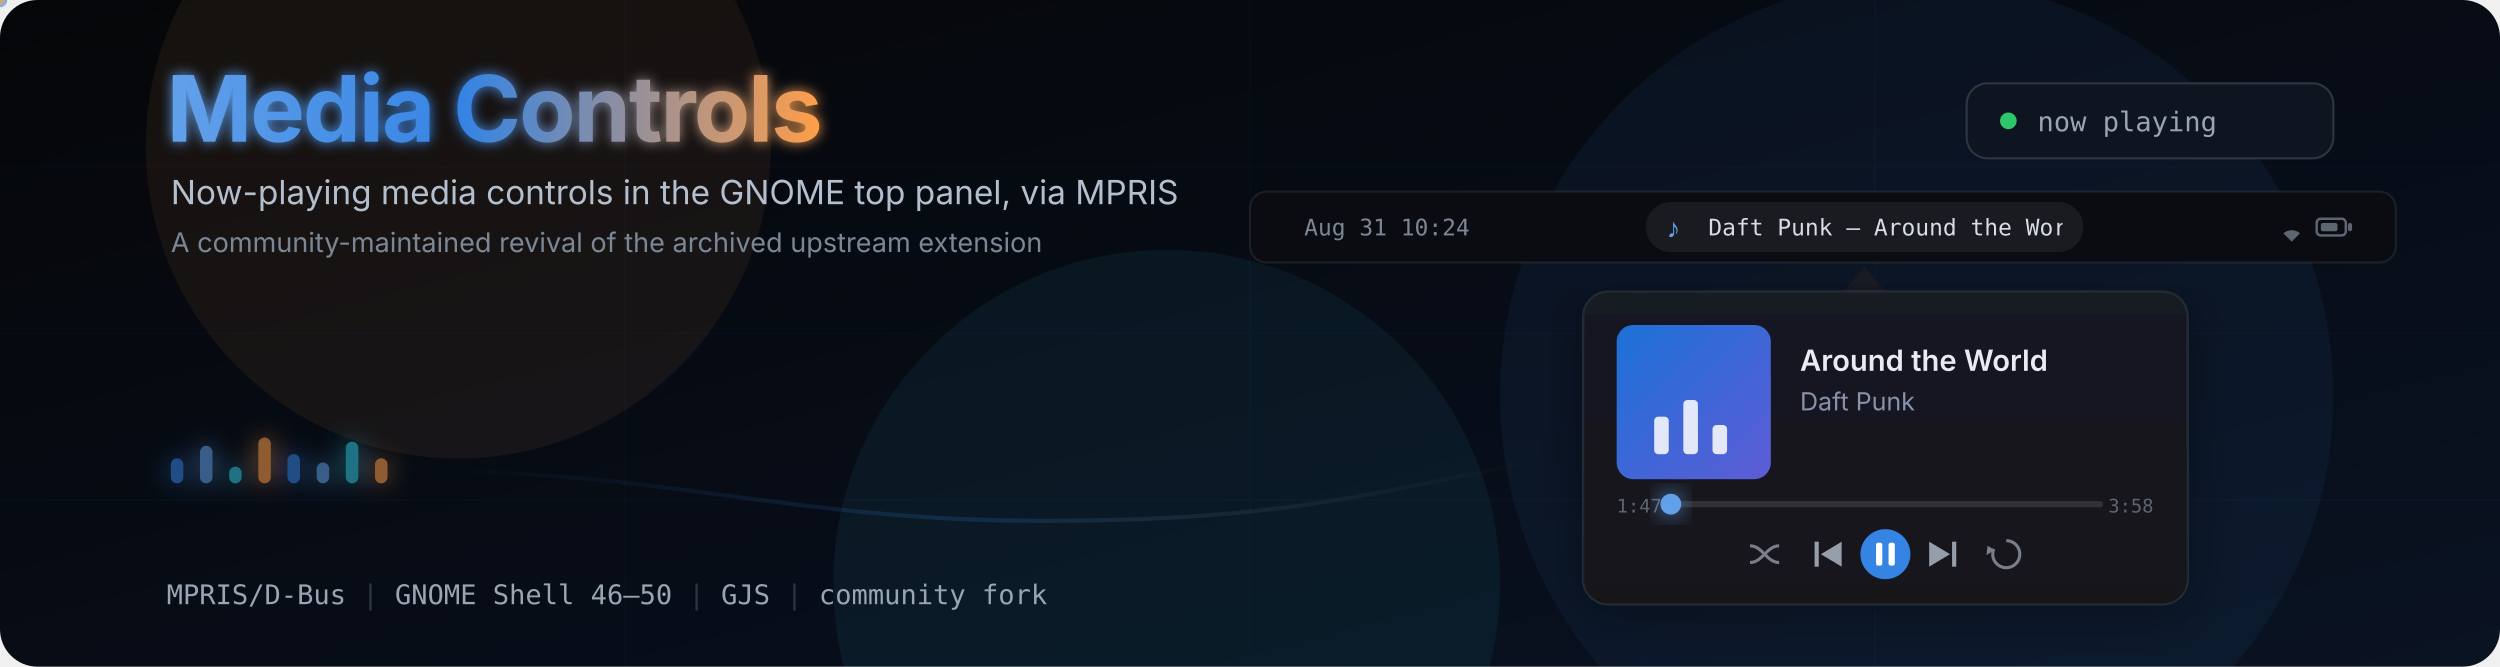
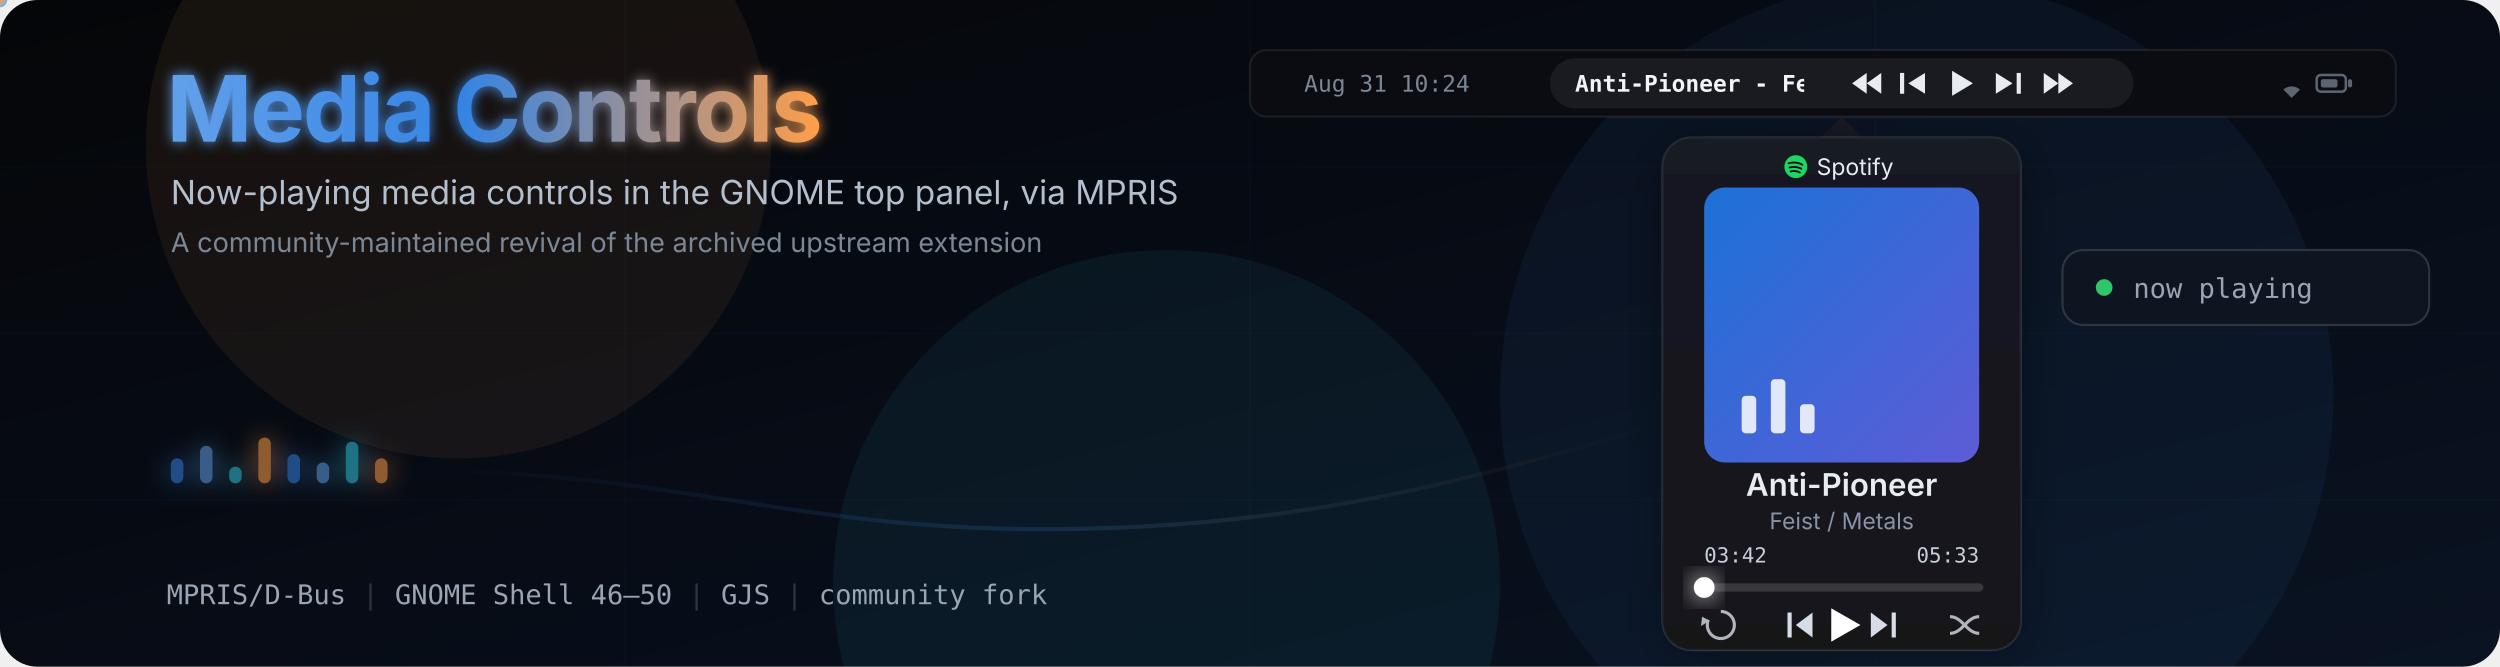
<svg xmlns="http://www.w3.org/2000/svg" width="1200" height="320" viewBox="0 0 1200 320" role="img" aria-labelledby="hero-title hero-desc">
  <defs>
    <linearGradient id="bg" x1="0" y1="0" x2="1" y2="1">
      <stop offset="0%" stop-color="#050608" />
      <stop offset="60%" stop-color="#070d18" />
      <stop offset="100%" stop-color="#0a1322" />
    </linearGradient>
    <linearGradient id="brand" x1="0" y1="0" x2="1" y2="0">
      <stop offset="0%" stop-color="#62a0ea" />
      <stop offset="45%" stop-color="#3584e4" />
      <stop offset="100%" stop-color="#ff9e4a" />
    </linearGradient>
    <linearGradient id="card-bg" x1="0" y1="0" x2="0" y2="1">
      <stop offset="0%" stop-color="#181a24" />
      <stop offset="100%" stop-color="#121319" />
    </linearGradient>
    <linearGradient id="art" x1="0" y1="0" x2="1" y2="1">
      <stop offset="0%" stop-color="#1c71d8" />
      <stop offset="100%" stop-color="#5e5cd6" />
    </linearGradient>
    <linearGradient id="beam" x1="0" y1="0" x2="1" y2="0">
      <stop offset="0%" stop-color="#3584e4" stop-opacity="0" />
      <stop offset="50%" stop-color="#3584e4" stop-opacity="0.55" />
      <stop offset="100%" stop-color="#ff9e4a" stop-opacity="0" />
    </linearGradient>
    <filter id="glow" x="-50%" y="-50%" width="200%" height="200%">
      <feGaussianBlur stdDeviation="6" result="blur" />
      <feMerge>
        <feMergeNode in="blur" />
        <feMergeNode in="SourceGraphic" />
      </feMerge>
    </filter>
    <filter id="text-glow" x="-20%" y="-20%" width="140%" height="140%">
      <feGaussianBlur stdDeviation="3" result="blur" />
      <feMerge>
        <feMergeNode in="blur" />
        <feMergeNode in="SourceGraphic" />
      </feMerge>
    </filter>
    <filter id="win-shadow" x="-10%" y="-5%" width="120%" height="130%">
      <feDropShadow dx="0" dy="4" stdDeviation="12" flood-color="#00000060" />
    </filter>
    <clipPath id="label-clip">
-       <rect x="818" y="99" width="172" height="20" />
+       <rect x="756" y="30" width="110" height="20" />
    </clipPath>
  </defs>
  <rect width="1200" height="320" rx="18" fill="url(#bg)" />
  <g opacity="0.07">
    <circle cx="920" cy="190" r="200" fill="#3584e4" />
    <circle cx="220" cy="70" r="150" fill="#ff9e4a" />
    <circle cx="560" cy="280" r="160" fill="#33c7de" />
  </g>
  <g opacity="0.04" stroke="#3584e4" stroke-width="0.5">
    <line x1="0" y1="80" x2="1200" y2="80" />
    <line x1="0" y1="160" x2="1200" y2="160" />
    <line x1="0" y1="240" x2="1200" y2="240" />
    <line x1="300" y1="0" x2="300" y2="320" />
    <line x1="600" y1="0" x2="600" y2="320" />
    <line x1="900" y1="0" x2="900" y2="320" />
  </g>
  <text x="80" y="68" font-size="44" font-family="'Space Grotesk', 'Inter', system-ui, sans-serif" font-weight="700" letter-spacing="-0.02em" fill="url(#brand)" filter="url(#text-glow)">Media Controls</text>
  <text x="82" y="98" fill="#b4bfce" font-size="16" font-family="'Inter', system-ui, sans-serif">Now-playing media controls in the GNOME top panel, via MPRIS</text>
  <text x="82" y="121" fill="#7c8796" font-size="13" font-family="'Inter', system-ui, sans-serif">A community-maintained revival of the archived upstream extension</text>
  <g fill="#3584e4" opacity="0.55" filter="url(#glow)">
    <rect x="82" y="220" width="6" rx="3" height="12">
      <animate attributeName="height" values="12;24;8;12" dur="1.9s" repeatCount="indefinite" />
      <animate attributeName="y" values="220;208;224;220" dur="1.9s" repeatCount="indefinite" />
    </rect>
    <rect x="96" y="214" width="6" rx="3" height="18" fill="#62a0ea">
      <animate attributeName="height" values="18;6;26;18" dur="2.3s" repeatCount="indefinite" />
      <animate attributeName="y" values="214;226;206;214" dur="2.3s" repeatCount="indefinite" />
    </rect>
    <rect x="110" y="224" width="6" rx="3" height="8" fill="#33c7de">
      <animate attributeName="height" values="8;22;14;8" dur="1.7s" repeatCount="indefinite" />
      <animate attributeName="y" values="224;210;218;224" dur="1.7s" repeatCount="indefinite" />
    </rect>
    <rect x="124" y="210" width="6" rx="3" height="22" fill="#ff9e4a">
      <animate attributeName="height" values="22;10;28;22" dur="2.1s" repeatCount="indefinite" />
      <animate attributeName="y" values="210;222;204;210" dur="2.1s" repeatCount="indefinite" />
    </rect>
    <rect x="138" y="218" width="6" rx="3" height="14">
      <animate attributeName="height" values="14;26;6;14" dur="2.5s" repeatCount="indefinite" />
      <animate attributeName="y" values="218;206;226;218" dur="2.5s" repeatCount="indefinite" />
    </rect>
    <rect x="152" y="222" width="6" rx="3" height="10" fill="#62a0ea">
      <animate attributeName="height" values="10;20;16;10" dur="1.8s" repeatCount="indefinite" />
      <animate attributeName="y" values="222;212;216;222" dur="1.8s" repeatCount="indefinite" />
    </rect>
    <rect x="166" y="212" width="6" rx="3" height="20" fill="#33c7de">
      <animate attributeName="height" values="20;8;24;20" dur="2.2s" repeatCount="indefinite" />
      <animate attributeName="y" values="212;224;208;212" dur="2.2s" repeatCount="indefinite" />
    </rect>
    <rect x="180" y="220" width="6" rx="3" height="12" fill="#ff9e4a">
      <animate attributeName="height" values="12;22;8;12" dur="2s" repeatCount="indefinite" />
      <animate attributeName="y" values="220;210;224;220" dur="2s" repeatCount="indefinite" />
    </rect>
  </g>
-   <path id="wave-path" d="M200 226 C320 226 380 250 500 250 S660 236 744 220" stroke="url(#beam)" stroke-width="2" fill="none" opacity="0.35" />
+   <path id="wave-path" d="M200 226 C320 226 380 254 500 254 S700 232 796 204" stroke="url(#beam)" stroke-width="2" fill="none" opacity="0.35" />
  <circle r="3.5" fill="#62a0ea" opacity="0.8" filter="url(#glow)">
    <animateMotion dur="6s" repeatCount="indefinite" keyPoints="0;1" keyTimes="0;1" calcMode="linear">
      <mpath href="#wave-path" />
    </animateMotion>
  </circle>
  <circle r="2.5" fill="#ff9e4a" opacity="0.6">
    <animateMotion dur="6s" begin="2.4s" repeatCount="indefinite" keyPoints="0;1" keyTimes="0;1" calcMode="linear">
      <mpath href="#wave-path" />
    </animateMotion>
  </circle>
-   <g transform="translate(944, 40)">
+   <g transform="translate(990, 120)">
    <rect width="176" height="36" rx="10" fill="#0f1520" stroke="#2e3540" stroke-width="1" />
    <circle cx="20" cy="18" r="4" fill="#2ec66a">
      <animate attributeName="opacity" values="1;0.3;1" dur="2.5s" repeatCount="indefinite" />
    </circle>
    <text x="34" y="23" font-size="13" font-family="monospace" fill="#9aa4b2">now playing</text>
  </g>
  <g>
-     <rect x="600" y="92" width="550" height="34" rx="8" fill="#0a0c12" stroke="#ffffff14" stroke-width="1" />
-     <text x="626" y="113" font-size="11" font-family="monospace" fill="#7c8796">Aug 31  10:24</text>
+     <rect x="600" y="24" width="550" height="32" rx="8" fill="#0a0c12" stroke="#ffffff14" stroke-width="1" />
+     <text x="626" y="44" font-size="11" font-family="monospace" fill="#7c8796">Aug 31  10:24</text>
    <g fill="#5c6570">
-       <path d="M1096 112 a6 6 0 0 1 8 0 l-4 4 z" />
-       <rect x="1112" y="105" width="14" height="8" rx="2" fill="none" stroke="#5c6570" stroke-width="1.2" />
-       <rect x="1114" y="107" width="8" height="4" rx="1" />
-       <rect x="1127" y="107" width="2" height="4" rx="1" />
-     </g>
-     <rect x="790" y="97" width="210" height="24" rx="12" fill="#ffffff10" />
-     <text x="800" y="114" font-size="13" fill="#62a0ea">♪</text>
+       <path d="M1096 43 a6 6 0 0 1 8 0 l-4 4 z" />
+       <rect x="1112" y="36" width="14" height="8" rx="2" fill="none" stroke="#5c6570" stroke-width="1.2" />
+       <rect x="1114" y="38" width="8" height="4" rx="1" />
+       <rect x="1127" y="38" width="2" height="4" rx="1" />
+     </g>
+     <rect x="744" y="28" width="280" height="24" rx="12" fill="#ffffff10" />
    <g clip-path="url(#label-clip)">
-       <text x="820" y="113" font-size="11" font-family="monospace" fill="#d7dde6">
-         Daft Punk – Around the World
-         <animateTransform attributeName="transform" type="translate" values="0 0; 0 0; -46 0; -46 0; 0 0" keyTimes="0;0.15;0.5;0.65;1" dur="8s" repeatCount="indefinite" />
+       <text x="756" y="44" font-size="11" font-family="monospace" font-weight="600" fill="#f2f4f8">
+         Anti-Pioneer - Feist
+         <animateTransform attributeName="transform" type="translate" values="0 0; 0 0; -28 0; -28 0; 0 0" keyTimes="0;0.15;0.5;0.65;1" dur="8s" repeatCount="indefinite" />
      </text>
    </g>
-   </g>
-   <path d="M885 140 L895 128 L905 140 Z" fill="#181a24" />
+     <g fill="#e8ecf2">
+       <path d="M896 35 L889 40 L896 45 Z" />
+       <path d="M903 35 L896 40 L903 45 Z" />
+       <rect x="912" y="35" width="2" height="10" />
+       <path d="M924 35 L916 40 L924 45 Z" />
+       <path d="M937 34 L947 40 L937 46 Z" />
+       <path d="M958 35 L966 40 L958 45 Z" />
+       <rect x="968" y="35" width="2" height="10" />
+       <path d="M981 35 L988 40 L981 45 Z" />
+       <path d="M988 35 L995 40 L988 45 Z" />
+     </g>
+   </g>
+   <path d="M874 66 L884 56 L894 66 Z" fill="#181a24" />
  <g filter="url(#win-shadow)">
-     <rect x="760" y="140" width="290" height="150" rx="12" fill="url(#card-bg)" stroke="#ffffff12" stroke-width="1" />
-   </g>
-   <g>
-     <rect x="776" y="156" width="74" height="74" rx="8" fill="url(#art)" />
+     <rect x="798" y="66" width="172" height="246" rx="14" fill="url(#card-bg)" stroke="#ffffff12" stroke-width="1" />
+   </g>
+   <g>
+     <circle cx="862" cy="80" r="5.5" fill="#1ed760" />
+     <path d="M858.5 78.4 c2.4 -0.7 4.8 -0.4 6.6 0.7 M859 80.4 c2 -0.5 4 -0.3 5.6 0.6 M859.5 82.3 c1.6 -0.4 3.2 -0.2 4.4 0.5" stroke="#0a0c12" stroke-width="0.9" fill="none" stroke-linecap="round" />
+     <text x="872" y="84" font-size="11" font-family="'Inter', system-ui, sans-serif" fill="#e8ecf2">Spotify</text>
+   </g>
+   <g>
+     <rect x="818" y="90" width="132" height="132" rx="10" fill="url(#art)" />
    <g fill="#ffffff" opacity="0.85">
-       <rect x="794" y="200" width="7" rx="2" height="18">
+       <rect x="836" y="190" width="7" rx="2" height="18">
        <animate attributeName="height" values="18;8;22;18" dur="1.6s" repeatCount="indefinite" />
-         <animate attributeName="y" values="200;210;196;200" dur="1.6s" repeatCount="indefinite" />
+         <animate attributeName="y" values="190;200;186;190" dur="1.6s" repeatCount="indefinite" />
      </rect>
-       <rect x="808" y="192" width="7" rx="2" height="26">
+       <rect x="850" y="182" width="7" rx="2" height="26">
        <animate attributeName="height" values="26;12;20;26" dur="2s" repeatCount="indefinite" />
-         <animate attributeName="y" values="192;206;198;192" dur="2s" repeatCount="indefinite" />
+         <animate attributeName="y" values="182;196;188;182" dur="2s" repeatCount="indefinite" />
      </rect>
-       <rect x="822" y="204" width="7" rx="2" height="14">
+       <rect x="864" y="194" width="7" rx="2" height="14">
        <animate attributeName="height" values="14;24;10;14" dur="1.8s" repeatCount="indefinite" />
-         <animate attributeName="y" values="204;194;208;204" dur="1.8s" repeatCount="indefinite" />
+         <animate attributeName="y" values="194;184;198;194" dur="1.8s" repeatCount="indefinite" />
      </rect>
    </g>
  </g>
-   <text x="864" y="178" font-size="14" font-family="'Inter', system-ui, sans-serif" font-weight="600" fill="#e8ecf2">Around the World</text>
-   <text x="864" y="197" font-size="12" font-family="'Inter', system-ui, sans-serif" fill="#8892a8">Daft Punk</text>
-   <g>
-     <text x="776" y="246" font-size="9" font-family="monospace" fill="#5c6570">1:47</text>
-     <text x="1012" y="246" font-size="9" font-family="monospace" fill="#5c6570">3:58</text>
-     <line x1="802" y1="242" x2="1008" y2="242" stroke="#ffffff1e" stroke-width="3" stroke-linecap="round" />
-     <rect x="802" y="240.5" height="3" rx="1.5" fill="#3584e4" width="0">
-       <animate attributeName="width" values="0;206" keyTimes="0;1" dur="9s" calcMode="linear" repeatCount="indefinite" />
-     </rect>
-     <circle cy="242" r="5" fill="#62a0ea" filter="url(#glow)" cx="802">
-       <animate attributeName="cx" values="802;1008" keyTimes="0;1" dur="9s" calcMode="linear" repeatCount="indefinite" />
+   <text x="884" y="238" text-anchor="middle" font-size="15" font-family="'Inter', system-ui, sans-serif" font-weight="600" fill="#e8ecf2">Anti-Pioneer</text>
+   <text x="884" y="254" text-anchor="middle" font-size="11" font-family="'Inter', system-ui, sans-serif" fill="#8892a8">Feist / Metals</text>
+   <text x="818" y="270" font-size="10" font-family="monospace" fill="#c8cfda">03:42</text>
+   <text x="950" y="270" text-anchor="end" font-size="10" font-family="monospace" fill="#c8cfda">05:33</text>
+   <g>
+     <line x1="818" y1="282" x2="950" y2="282" stroke="#ffffff24" stroke-width="4" stroke-linecap="round" />
+     <rect x="818" y="280" height="4" rx="2" fill="#3584e4" width="0">
+       <animate attributeName="width" values="0;132" keyTimes="0;1" dur="9s" calcMode="linear" repeatCount="indefinite" />
+     </rect>
+     <circle cy="282" r="5" fill="#ffffff" filter="url(#glow)" cx="818">
+       <animate attributeName="cx" values="818;950" keyTimes="0;1" dur="9s" calcMode="linear" repeatCount="indefinite" />
    </circle>
  </g>
  <g>
-     <g stroke="#aeb6c4" stroke-width="1.5" fill="none" opacity="0.65">
-       <path d="M840 262 C846 262 848 270 854 270" />
-       <path d="M840 270 C846 270 848 262 854 262" />
-     </g>
-     <g fill="#aeb6c4" opacity="0.85">
-       <rect x="871" y="260" width="2" height="12" />
-       <path d="M884 260 L884 272 L874 266 Z" />
-     </g>
-     <circle cx="905" cy="266" r="12" fill="#3584e4">
-       <animate attributeName="opacity" values="1;0.75;1" dur="3s" repeatCount="indefinite" />
-     </circle>
-     <g fill="#ffffff">
-       <rect x="900.5" y="260.5" width="3" height="11" rx="1" />
-       <rect x="906.5" y="260.5" width="3" height="11" rx="1" />
-     </g>
-     <g fill="#aeb6c4" opacity="0.85">
-       <path d="M926 260 L926 272 L936 266 Z" />
-       <rect x="937" y="260" width="2" height="12" />
-     </g>
-     <g stroke="#aeb6c4" stroke-width="1.5" fill="none" opacity="0.65">
-       <path d="M963 259.5 a6.5 6.5 0 1 1 -6 4" />
-       <path d="M954 262 L957.5 263.9 L953.5 266.5" fill="#aeb6c4" stroke="none" />
+     <g stroke="#d7dde6" stroke-width="1.5" fill="none" opacity="0.8">
+       <path d="M826 293.5 a6.5 6.5 0 1 1 -6 4" />
+       <path d="M817 296 L820.5 297.9 L816.5 300.5" fill="#d7dde6" stroke="none" />
+     </g>
+     <g fill="#d7dde6">
+       <rect x="858" y="294" width="2" height="12" />
+       <path d="M870 294 L862 300 L870 306 Z" />
+     </g>
+     <path d="M879 292 L893 300 L879 308 Z" fill="#ffffff">
+       <animate attributeName="opacity" values="1;0.7;1" dur="3s" repeatCount="indefinite" />
+     </path>
+     <g fill="#d7dde6">
+       <path d="M898 294 L906 300 L898 306 Z" />
+       <rect x="908" y="294" width="2" height="12" />
+     </g>
+     <g stroke="#d7dde6" stroke-width="1.5" fill="none" opacity="0.8">
+       <path d="M936 296 C942 296 944 304 950 304" />
+       <path d="M936 304 C942 304 944 296 950 296" />
    </g>
  </g>
  <text x="80" y="290" fill="#7c8796" font-size="13" font-family="monospace">
    <tspan fill="#9aa4b2">MPRIS/D-Bus</tspan>
    <tspan fill="#2e3540"> | </tspan>
    <tspan fill="#9aa4b2">GNOME Shell 46–50</tspan>
    <tspan fill="#2e3540"> | </tspan>
    <tspan fill="#9aa4b2">GJS</tspan>
    <tspan fill="#2e3540"> | </tspan>
    <tspan fill="#9aa4b2">community fork</tspan>
  </text>
</svg>
